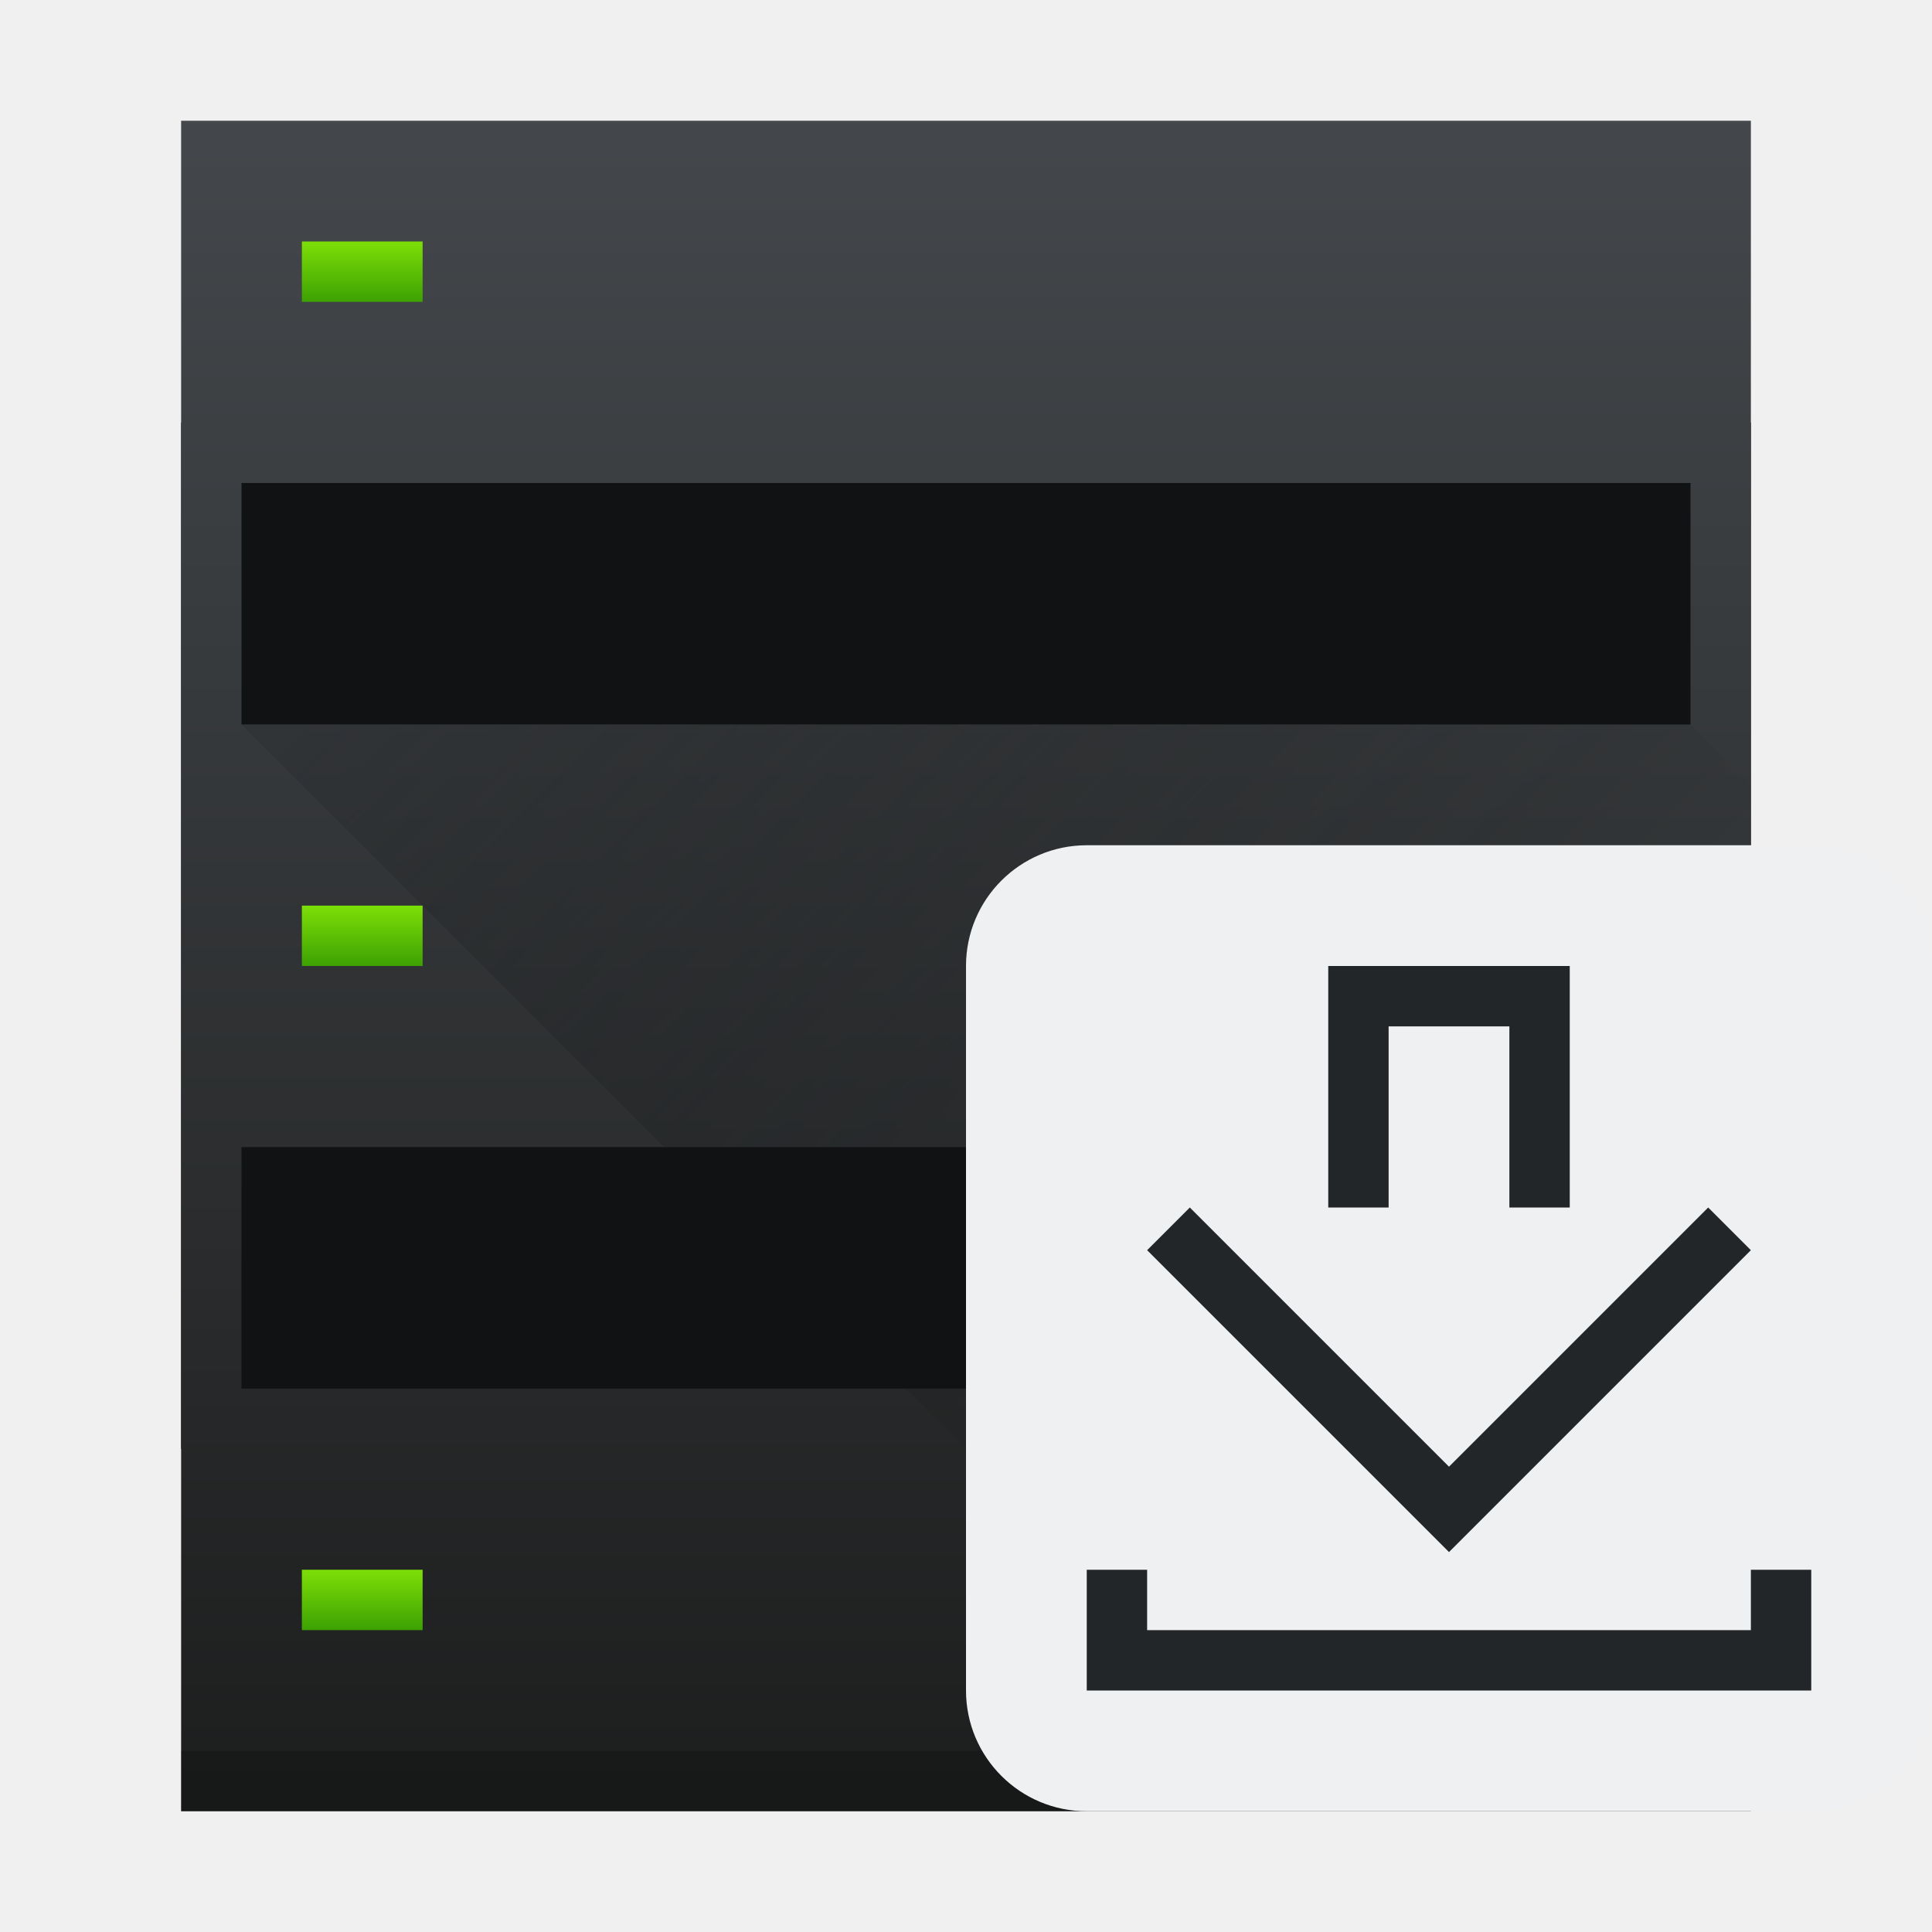
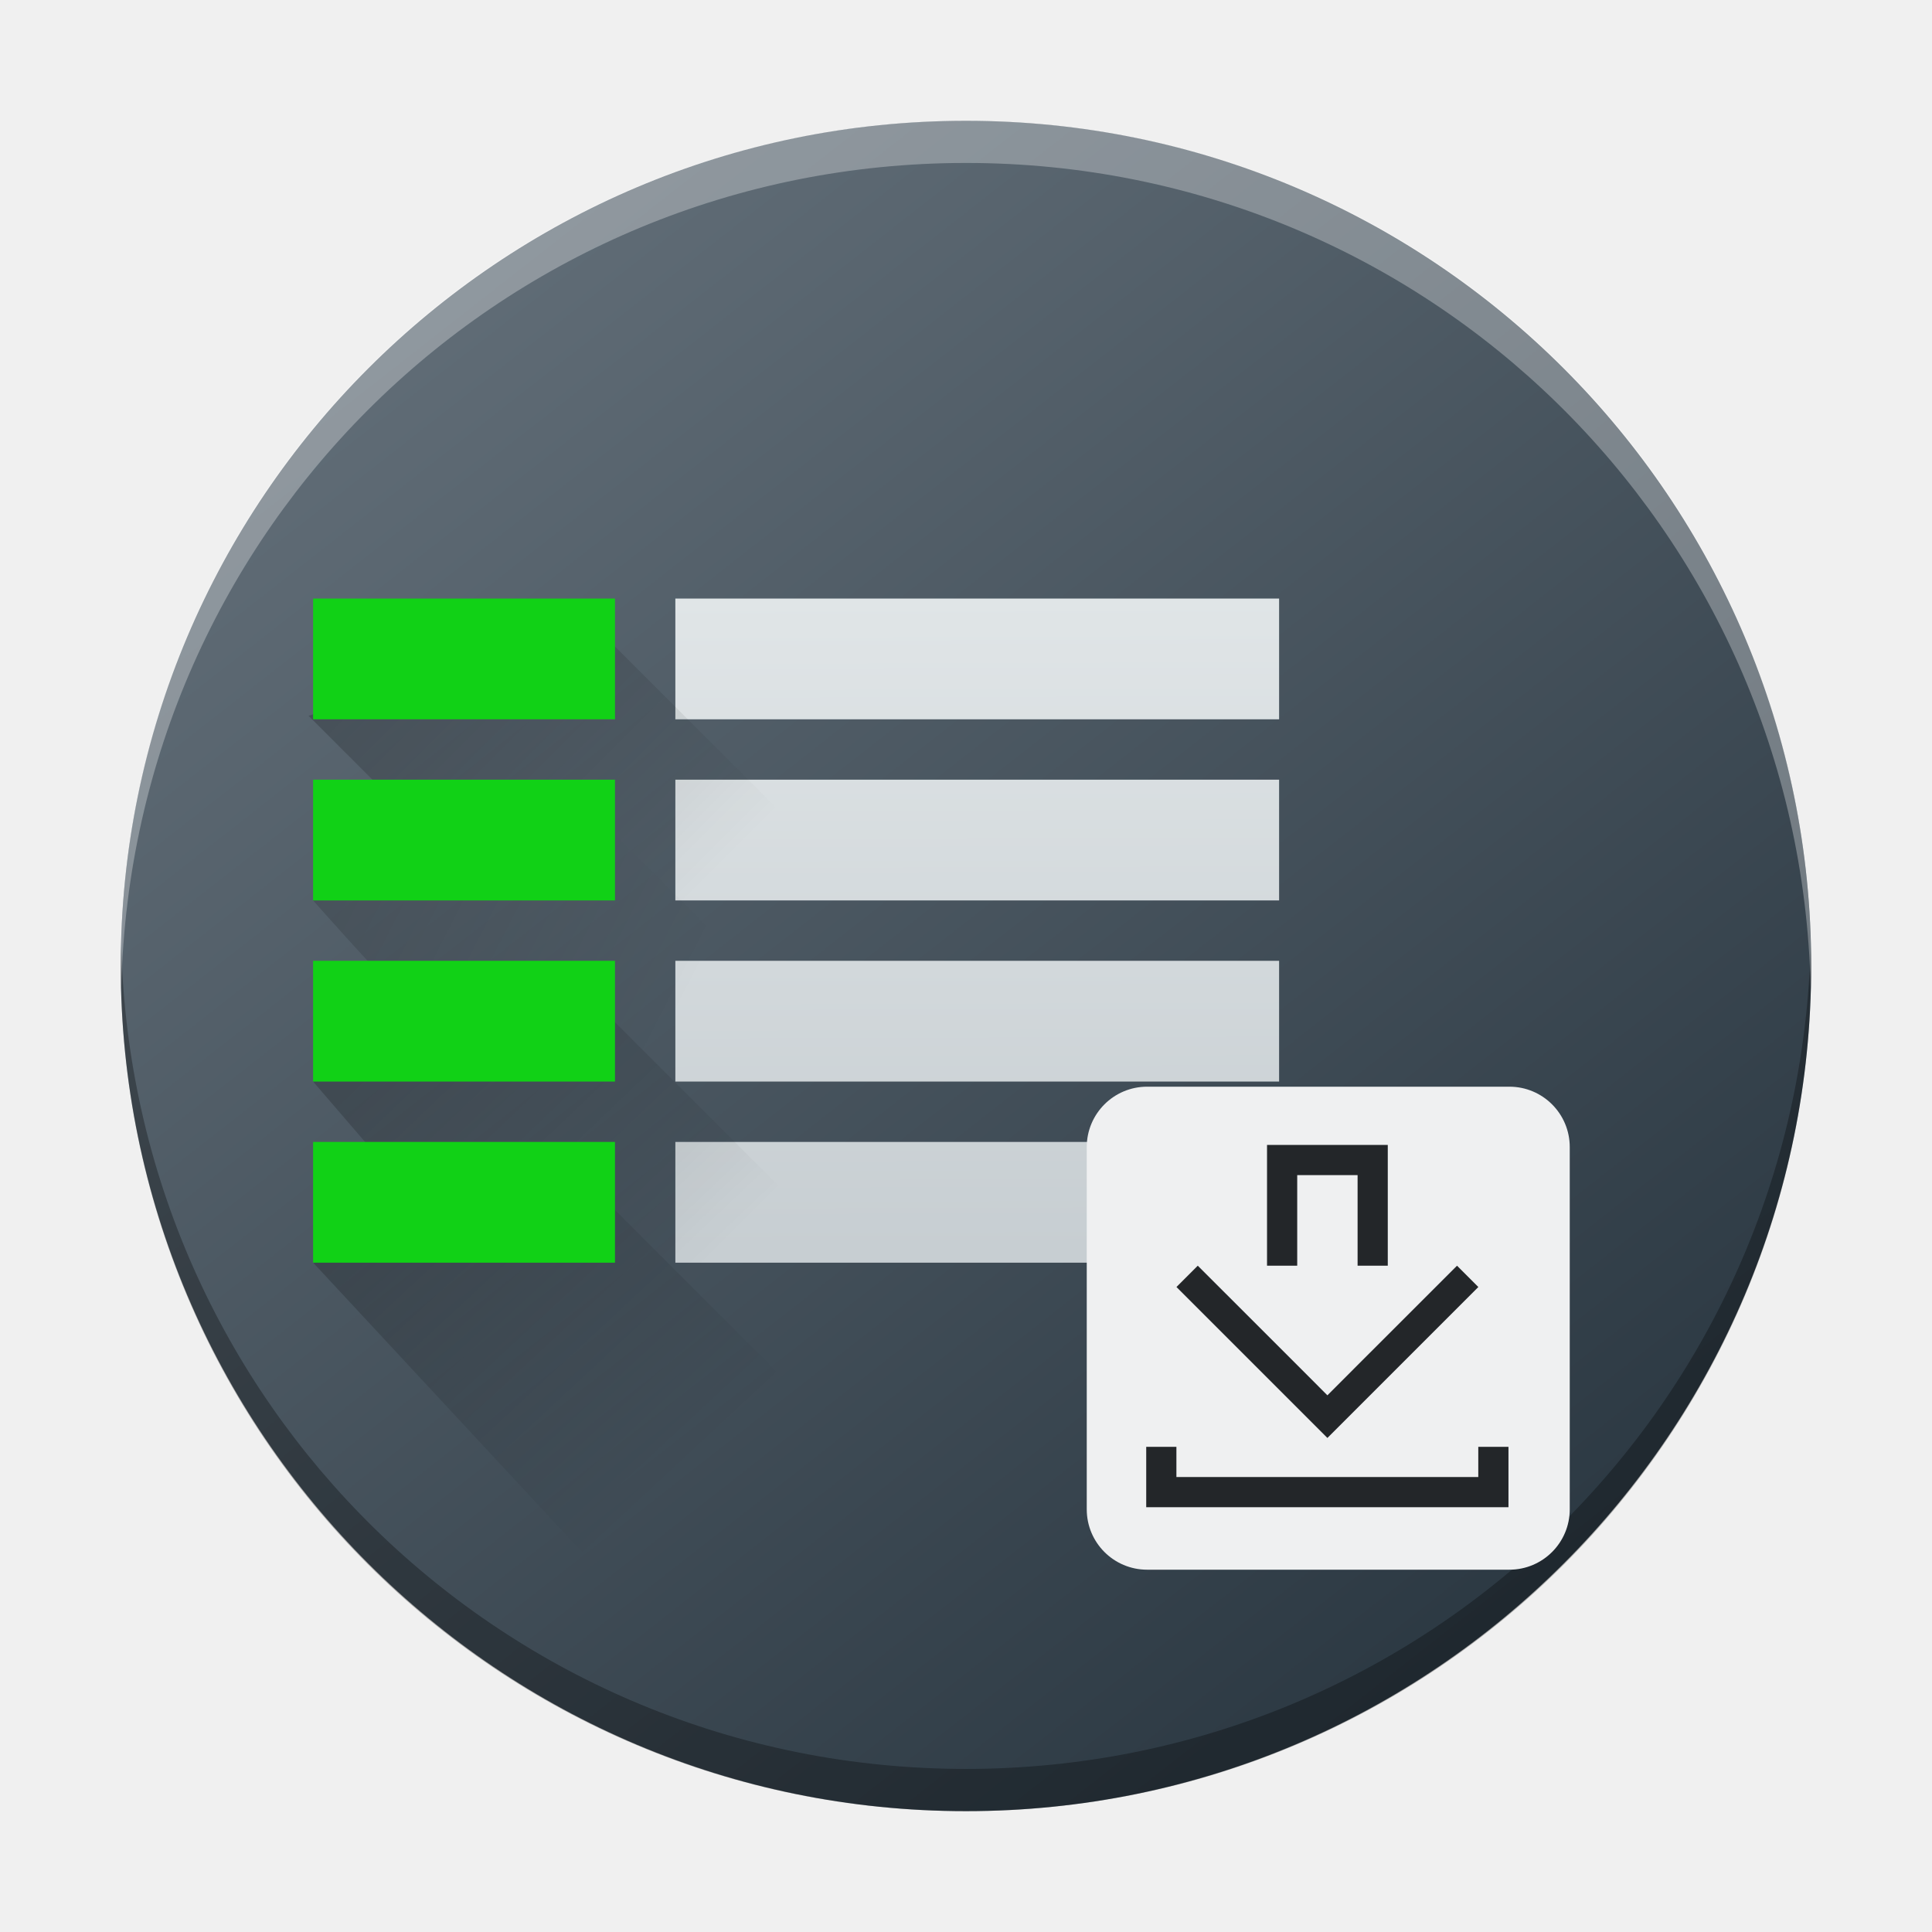
- <svg xmlns="http://www.w3.org/2000/svg" xmlns:xlink="http://www.w3.org/1999/xlink" height="32" width="32">
+ <svg xmlns="http://www.w3.org/2000/svg" xmlns:xlink="http://www.w3.org/1999/xlink" height="32" width="32" version="1.1" id="svg40">
+   <defs id="defs44">
+     <linearGradient gradientTransform="matrix(0.6999704,0,0,0.6999312,-301.988,-350.6239)" gradientUnits="userSpaceOnUse" x2="426.695" y2="499.921" y1="547.675" id="a-6" x1="389.32">
+       <stop stop-color="#18222a" style="stop-color:#1e2b35;stop-opacity:1" id="stop216-3" />
+       <stop stop-color="#566069" offset="1" style="stop-color:#6d7983;stop-opacity:1" id="stop218" />
+     </linearGradient>
+     <linearGradient xlink:href="#c-6" id="linearGradient1278" gradientUnits="userSpaceOnUse" gradientTransform="matrix(3.11111,0,0,1.555556,-1200.667,-798.2738)" x1="389.571" y1="526.798" x2="389.524" y2="519.549" />
+     <linearGradient id="c-6">
+       <stop offset="0" stop-color="#c6cdd1" id="stop226" />
+       <stop offset="1" stop-color="#e0e5e7" id="stop228" />
+     </linearGradient>
+     <linearGradient xlink:href="#e-3" id="linearGradient1280" gradientUnits="userSpaceOnUse" gradientTransform="matrix(1.555556,0,0,1.555556,0.4444888,4.078617)" x1="3" y1="5" x2="6" y2="8" />
+     <linearGradient id="e-3">
+       <stop offset="0" id="stop232" />
+       <stop offset="1" stop-opacity="0" id="stop234" />
+     </linearGradient>
+     <linearGradient xlink:href="#e-3" id="linearGradient1282" gradientUnits="userSpaceOnUse" gradientTransform="matrix(1.555556,0,0,1.555556,0.4444888,4.078617)" x1="1.005" y1="7.439" x2="6" y2="10" />
+     <linearGradient xlink:href="#e-3" id="linearGradient1284" gradientUnits="userSpaceOnUse" gradientTransform="matrix(1.555556,0,0,1.555556,0.4444888,4.078617)" x1="3.048" y1="8.894" x2="6" y2="12" />
+     <linearGradient xlink:href="#e-3" id="linearGradient1286" gradientUnits="userSpaceOnUse" gradientTransform="matrix(1.555556,0,0,1.555556,0.4444888,4.078617)" x1="3.048" y1="10.823" x2="6" y2="14" />
+   </defs>
  <linearGradient id="b" gradientTransform="matrix(.7 0 0 .7 -.7 -1.1)" gradientUnits="userSpaceOnUse" x2="0" y1="44" y2="4">
-     <stop offset="0" stop-color="#1d1e1e" />
-     <stop offset="1" stop-color="#44484c" />
+     <stop offset="0" stop-color="#1d1e1e" id="stop2" />
+     <stop offset="1" stop-color="#44484c" id="stop4" />
  </linearGradient>
  <linearGradient id="c" x1="6" x2="6" xlink:href="#a" y1="5" y2="4" />
  <linearGradient id="a" gradientUnits="userSpaceOnUse" x2="0" y1="507.8" y2="506.8">
-     <stop offset="0" stop-color="#3da103" />
-     <stop offset="1" stop-color="#7ddf07" />
+     <stop offset="0" stop-color="#3da103" id="stop8" />
+     <stop offset="1" stop-color="#7ddf07" id="stop10" />
  </linearGradient>
  <linearGradient id="d" x1="6" x2="6" xlink:href="#a" y1="16" y2="15" />
  <linearGradient id="e" x1="6" x2="6" xlink:href="#a" y1="27" y2="26" />
  <linearGradient id="f" gradientUnits="userSpaceOnUse" x1="5" x2="18" y1="12" y2="25">
-     <stop offset="0" stop-color="#292c2f" />
-     <stop offset="1" stop-opacity="0" />
+     <stop offset="0" stop-color="#292c2f" id="stop15" />
+     <stop offset="1" stop-opacity="0" id="stop17" />
  </linearGradient>
-   <path d="M3 7h26v17H3z" fill="#111213" />
-   <path d="M3 2v28h26V2zm1 6h24v4H4zm0 11h24v4H4z" fill="url(#b)" />
-   <path d="M3 29h26v1H3z" opacity=".2" />
-   <g stroke-width=".7">
-     <path d="M5 4h2v1H5z" fill="url(#c)" />
-     <path d="M5 15h2v1H5z" fill="url(#d)" />
-     <path d="M5 26h2v1H5z" fill="url(#e)" />
-   </g>
-   <path d="M4 12l7 7h17v4H15l7 7h7V13l-1-1z" fill="url(#f)" fill-rule="evenodd" opacity=".4" />
-   <rect fill="#eff0f1" height="16" rx="2" width="16" x="16" y="14" />
-   <path d="M22 16v4h1v-3h2v3h1v-4zm-2.293 4l-.707.707L22.293 24 24 25.707 25.707 24 29 20.707 28.293 20 25 23.293l-1 1-1-1zM18 26v2h12v-2h-1v1H19v-1z" fill="#232629" />
+   <rect width="27.999" x="-29.999" y="2.001" rx="13.999" height="27.997" transform="scale(-1,1)" style="display:inline;overflow:visible;fill:url(#a-6);stroke-width:1.96;stroke-opacity:0.55" id="rect223" ry="13.999" />
+   <path style="display:inline;overflow:visible;opacity:0.3;fill:#000000;fill-opacity:1;stroke-width:1.96;stroke-opacity:0.55" d="m 2.008,15.65 c -0.004,0.117 -0.008,0.233 -0.008,0.35 0,7.755 6.244,13.999 13.999,13.999 7.756,0 13.999,-6.243 13.999,-13.999 0,-0.117 -0.007,-0.233 -0.008,-0.35 -0.185,7.592 -6.356,13.649 -13.991,13.649 -7.638,0 -13.806,-6.057 -13.991,-13.649" id="path225" />
+   <path d="m 2.008,16.348 c -0.004,-0.117 -0.008,-0.232 -0.008,-0.35 0,-7.755 6.244,-13.999 13.999,-13.999 7.756,0 13.999,6.243 13.999,13.999 0,0.117 -0.007,0.233 -0.008,0.35 C 29.806,8.755 23.635,2.699 16,2.699 c -7.638,0 -13.806,6.056 -13.991,13.649" style="display:inline;overflow:visible;opacity:0.3;fill:#ffffff;fill-opacity:1;stroke-width:1.96;stroke-opacity:0.55" id="path229" />
+   <path d="m 11.186,9.914 h 10 v 2 h -10 z m 0,9 h 10 v 2 h -10 z m 0,-6 h 10 v 2 h -10 z m 0,3 h 10 v 2 h -10 z" stroke-width="2.2" id="path269-9" style="fill:url(#linearGradient1278)" />
+   <path d="m 5.111,11.856 1.556,1.556 h 3.111 l 1.556,1.556 1.556,-1.556 -3.111,-3.111 z" fill="url(#h)" opacity="0.2" id="path271-3" style="fill:url(#linearGradient1280);stroke-width:1.556" />
+   <path d="m 5.186,14.914 c 0,0 0.962,1.09 1.48,1.609 h 3.111 l 1.556,1.556 1.556,-1.556 -3.111,-3.111 z" fill="url(#i)" opacity="0.2" id="path273-6" style="fill:url(#linearGradient1282);stroke-width:1.556" />
+   <path d="m 5.186,17.914 1.48,1.72 h 3.111 l 1.556,1.556 1.556,-1.556 -3.111,-3.111 z" fill="url(#j)" opacity="0.2" id="path275-0" style="fill:url(#linearGradient1284);stroke-width:1.556" />
+   <path d="m 9.778,19.634 -4.591,1.28 4.591,4.942 h 6.222 z" fill="url(#k)" opacity="0.2" id="path277-6" style="fill:url(#linearGradient1286);stroke-width:1.556" />
+   <path d="M 5.186,9.914 H 10.186 V 11.914 H 5.186 Z m 0,3 h 5 v 2 H 5.186 Z m 0,3 h 5 v 2 H 5.186 Z m 0,3 h 5 v 2 H 5.186 Z" fill="#11d116" id="path279-2" style="stroke-width:1.556" />
+   <rect fill="#eff0f1" height="8" rx="1" width="8" x="18" y="17.999" id="rect36-5" style="stroke-width:0.5" />
+   <path d="m 20.986,18.964 v 2 h 0.5 v -1.5 h 1 v 1.5 h 0.5 V 18.964 Z m -1.147,2 -0.353,0.353 1.646,1.646 0.854,0.854 0.854,-0.854 L 24.486,21.317 24.133,20.964 22.486,22.61 21.986,23.111 21.486,22.61 Z m -0.854,3 V 24.964 h 6 v -1 h -0.5 v 0.5 h -5 v -0.5 z" fill="#232629" id="path38-3" style="stroke-width:0.5" />
</svg>
